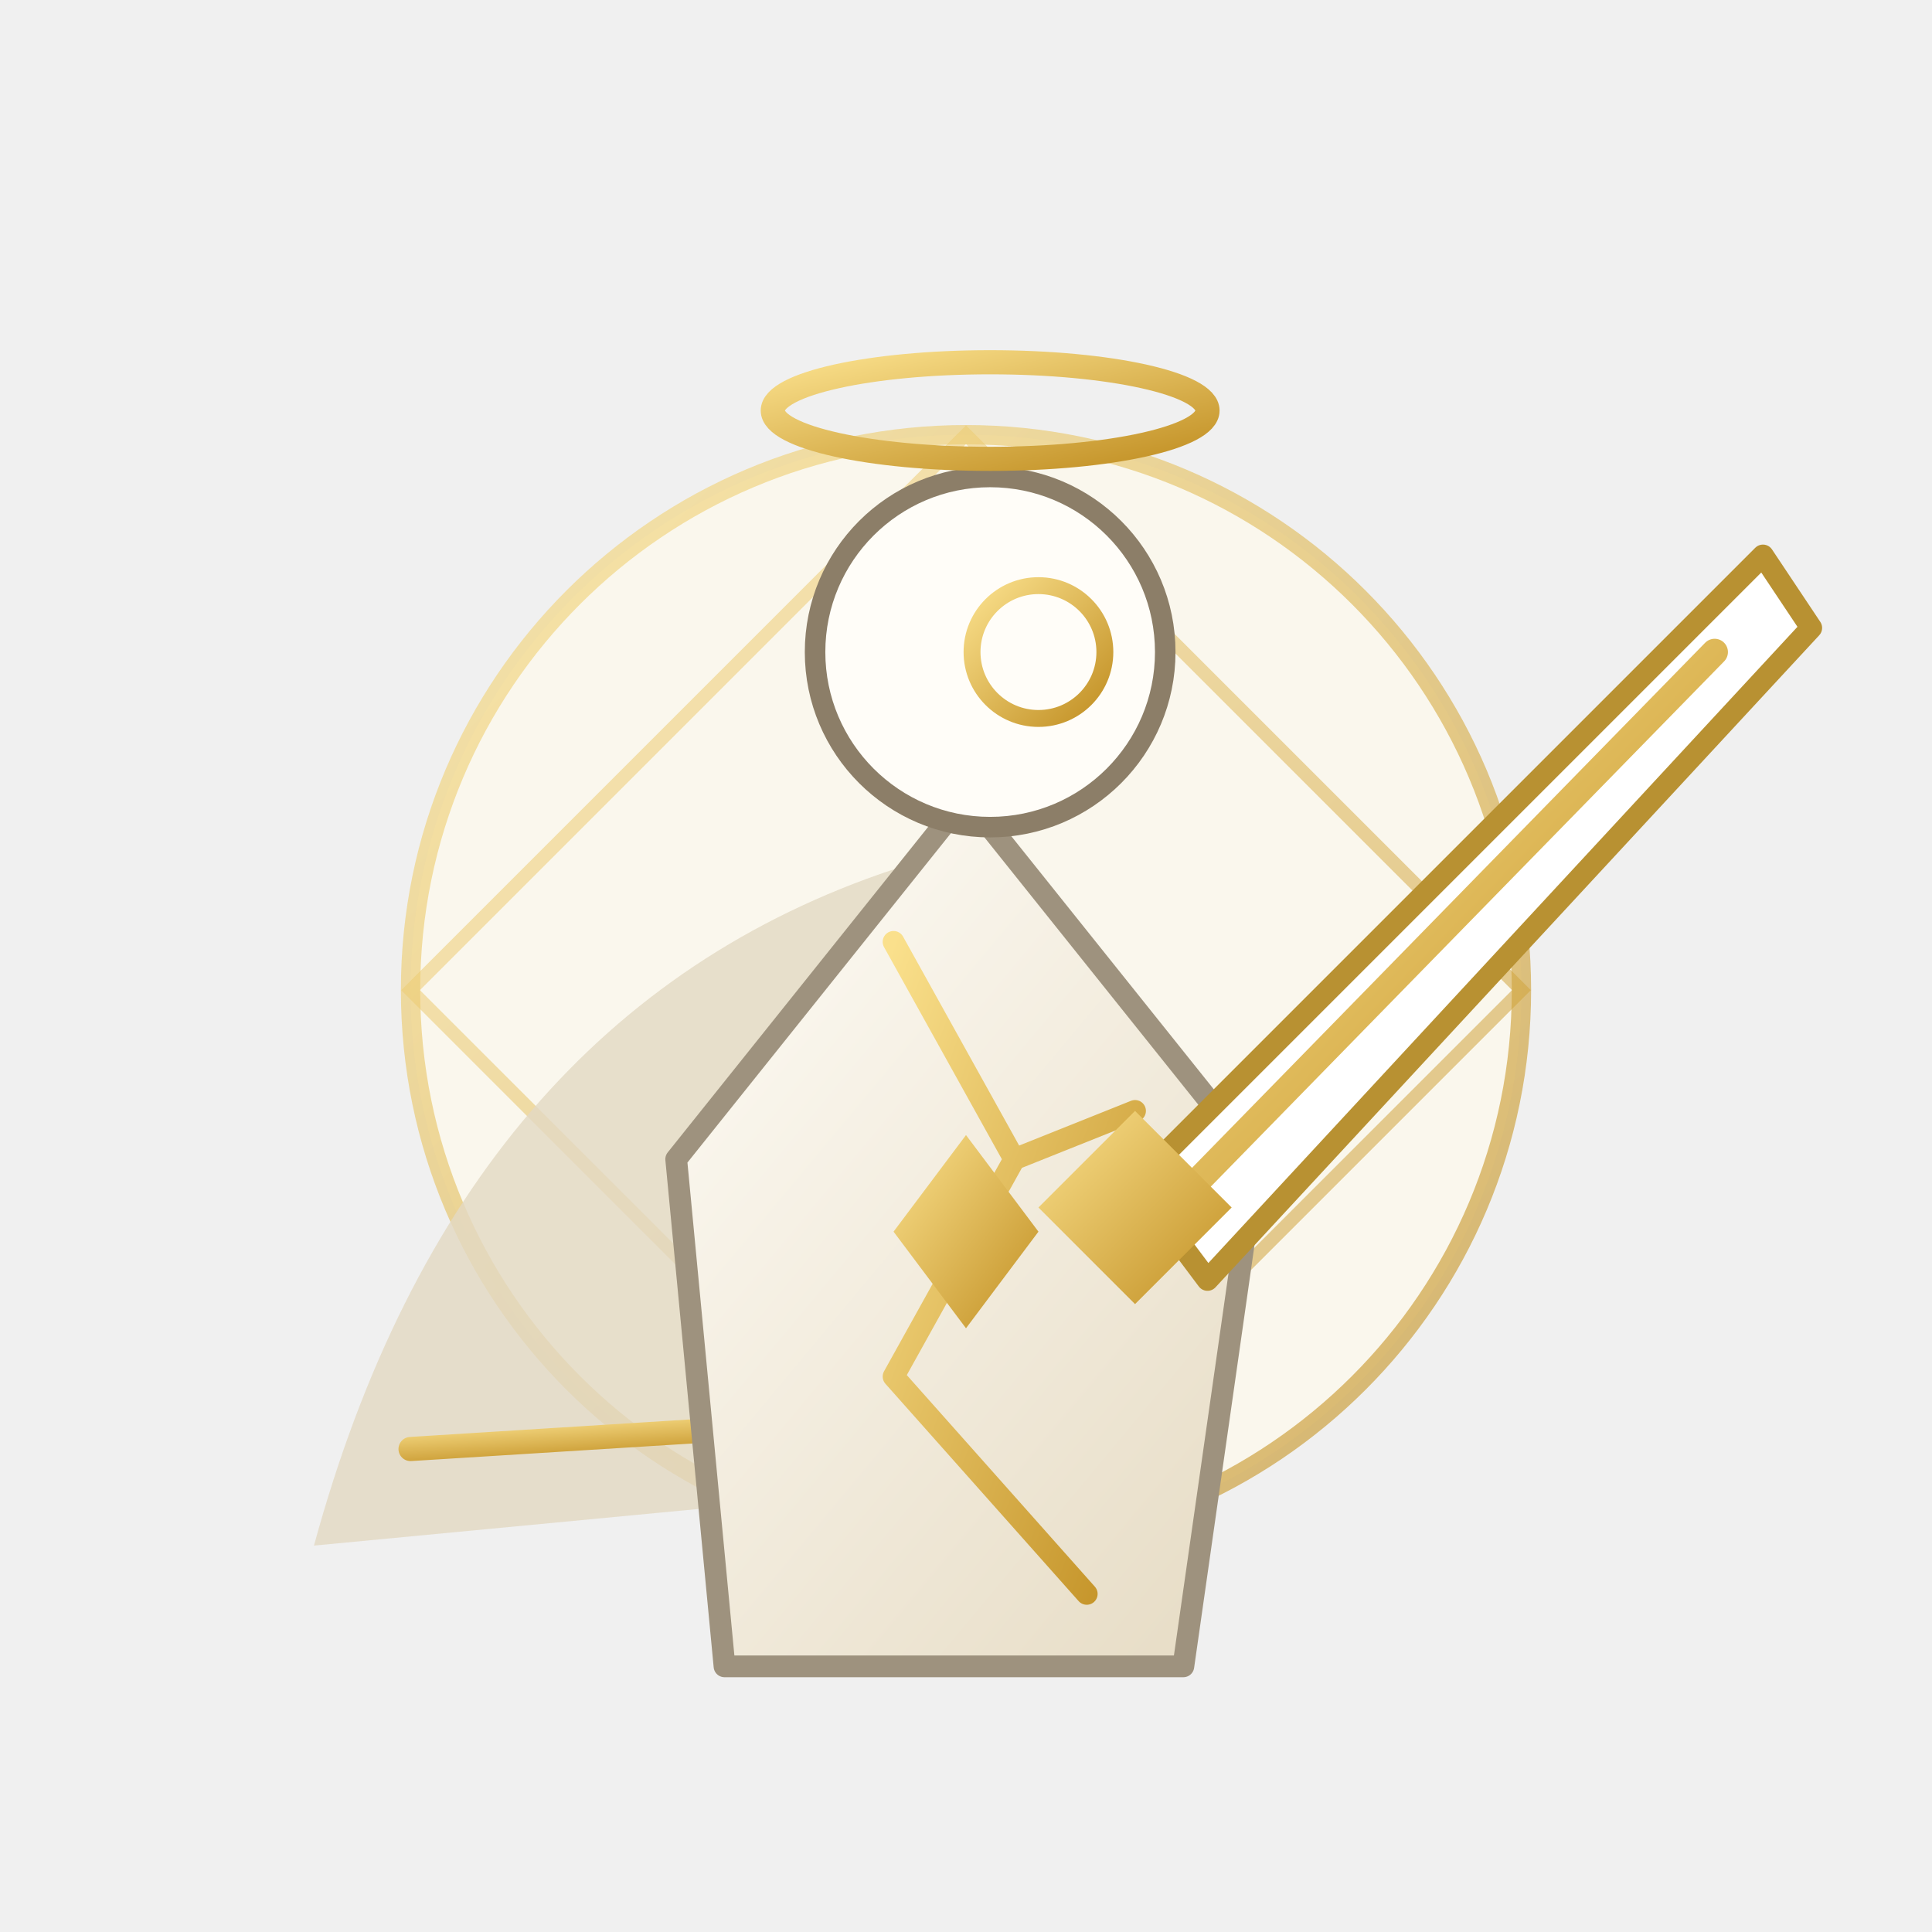
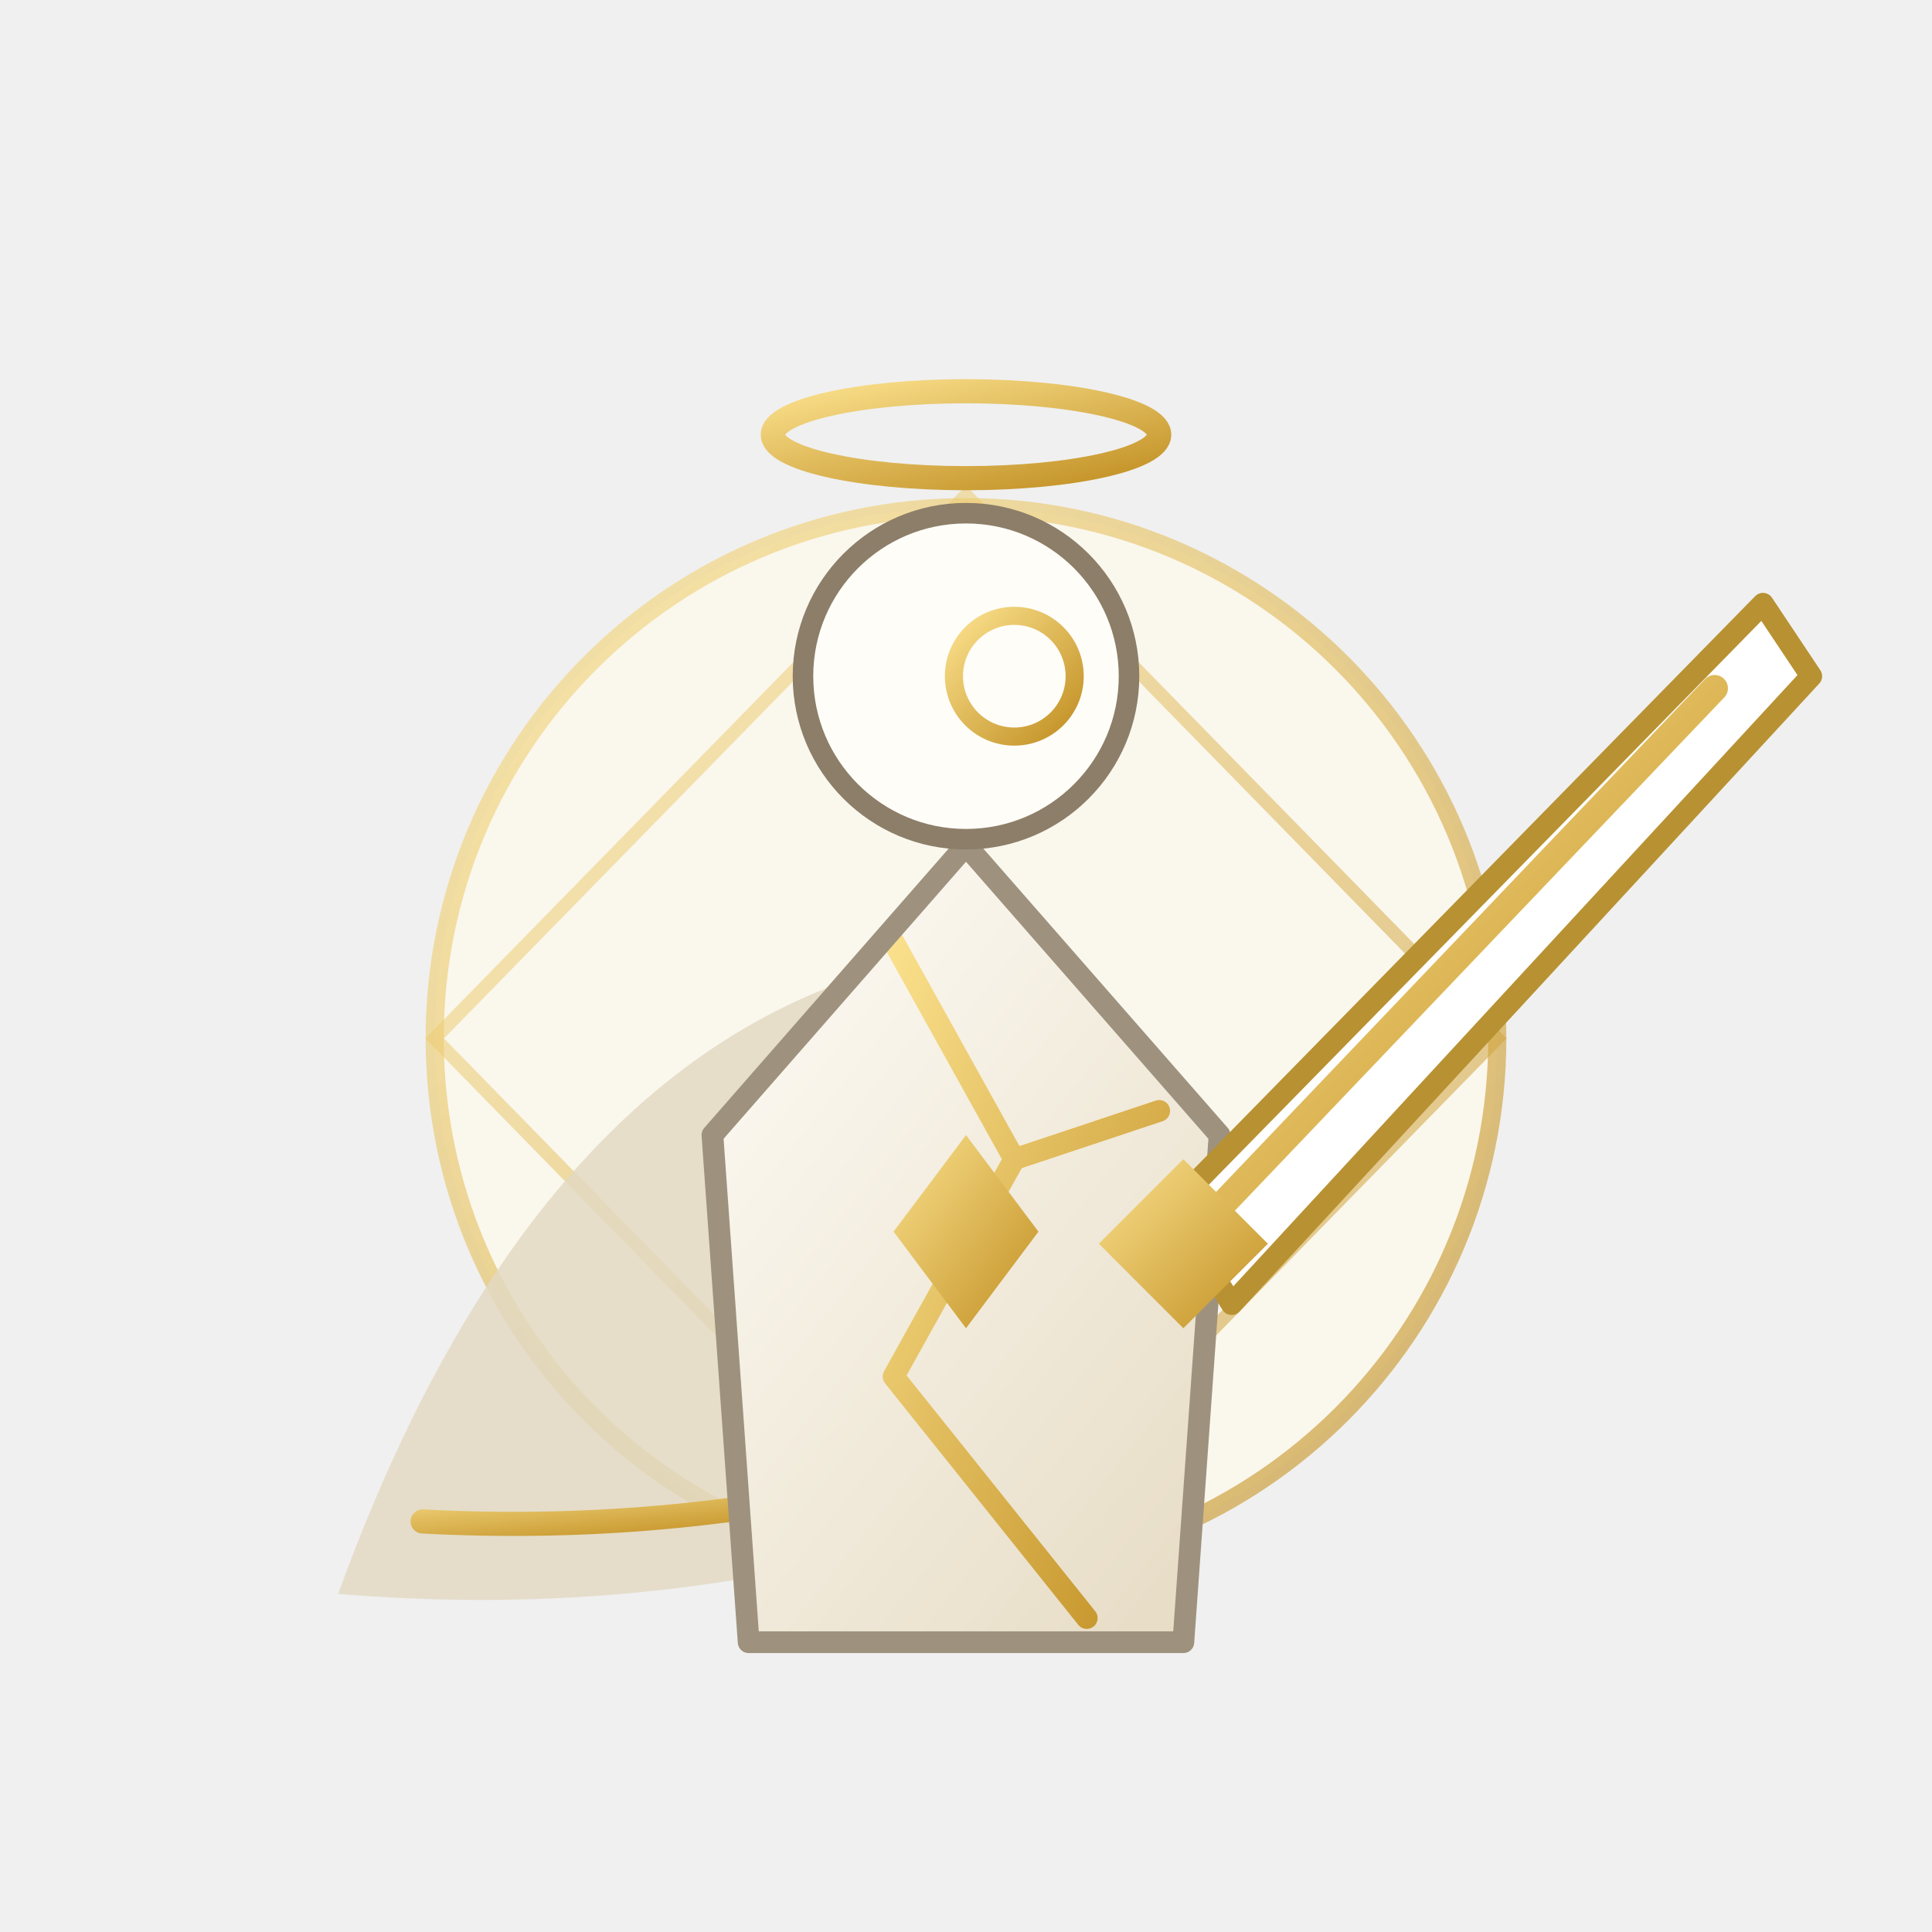
- <svg xmlns="http://www.w3.org/2000/svg" viewBox="0 0 160 160" data-foot="80,140">
+ <svg xmlns="http://www.w3.org/2000/svg" viewBox="0 0 160 160" data-foot="80,136">
  <defs>
    <linearGradient id="bl_ivory" x1="0" y1="0" x2="0.8" y2="1">
      <stop offset="0%" stop-color="#FFFDF8" />
      <stop offset="100%" stop-color="#E8DEC8" />
    </linearGradient>
    <linearGradient id="bl_gold" x1="0" y1="0" x2="1" y2="1">
      <stop offset="0%" stop-color="#FAE08C" />
      <stop offset="100%" stop-color="#C29024" />
    </linearGradient>
+     <clipPath id="bl_tc">
+       <path d="M 80 70 L 101 94 L 98 136 L 62 136 L 59 94 Z" />
+     </clipPath>
+     <clipPath id="bl_hc">
+       <circle cx="80" cy="56" r="13.5" />
+     </clipPath>
  </defs>
-   <g id="bone_back_hair" data-pivot="80,82">
-     <circle cx="80" cy="82" r="46" fill="#FCF8EC" fill-opacity="0.78" stroke="url(#bl_gold)" stroke-width="1.6" stroke-opacity="0.65" />
-     <polygon points="80,36 126,82 80,128 34,82" fill="none" stroke="url(#bl_gold)" stroke-width="1.1" opacity="0.55" />
+   <g id="bone_back_hair" data-pivot="80,86">
+     <circle cx="80" cy="86" r="44" fill="#FCF8EC" fill-opacity="0.78" stroke="url(#bl_gold)" stroke-width="1.5" stroke-opacity="0.65" />
+     <polygon points="80,41 124,86 80,131 36,86" fill="none" stroke="url(#bl_gold)" stroke-width="1.1" opacity="0.55" />
  </g>
-   <g id="bone_cape_back" data-pivot="74,84">
-     <path d="M 74 72 Q 38 84 26 128 L 68 124 Z" fill="#E3D9C3" opacity="0.82" />
-     <path d="M 34 120 L 66 118" stroke="url(#bl_gold)" stroke-width="2.0" stroke-linecap="round" />
+   <g id="bone_cape_back" data-pivot="70,82">
+     <path d="M 74 80 Q 44 88 28 132 Q 52 134 74 128 Z" fill="#E3D9C3" opacity="0.84" />
+     <path d="M 35 126 Q 54 127 72 123" fill="none" stroke="url(#bl_gold)" stroke-width="2.0" stroke-linecap="round" />
  </g>
-   <g id="bone_torso" data-pivot="80,114">
-     <polygon points="80,66 104,96 98,138 60,138 56,96" fill="url(#bl_ivory)" stroke="#9E927E" stroke-width="1.8" stroke-linejoin="round" />
-     <path d="M 74 78 L 84 96 L 74 114 L 90 132 M 94 92 L 84 96" fill="none" stroke="url(#bl_gold)" stroke-width="1.8" stroke-linecap="round" stroke-linejoin="round" />
-     <polygon points="80,94 86,102 80,110 74,102" fill="url(#bl_gold)" />
+   <g id="bone_torso" data-pivot="80,136">
+     <path d="M 80 70 L 101 94 L 98 136 L 62 136 L 59 94 Z" fill="url(#bl_ivory)" />
+     <g clip-path="url(#bl_tc)">
+       <path d="M 74 78 L 84 96 L 74 114 L 90 134 M 96 92 L 84 96" fill="none" stroke="url(#bl_gold)" stroke-width="1.8" stroke-linecap="round" stroke-linejoin="round" />
+       <polygon points="80,94 86,102 80,110 74,102" fill="url(#bl_gold)" />
+     </g>
+     <path d="M 80 70 L 101 94 L 98 136 L 62 136 L 59 94 Z" fill="none" stroke="#9E927E" stroke-width="1.8" stroke-linejoin="round" />
  </g>
-   <g id="bone_head" data-pivot="80,66">
-     <circle cx="82" cy="54" r="14.5" fill="#FFFDF8" stroke="#8C7E68" stroke-width="1.7" />
-     <circle cx="86" cy="54" r="5.5" fill="none" stroke="url(#bl_gold)" stroke-width="1.4" />
-     <ellipse cx="82" cy="34" rx="18" ry="4" fill="none" stroke="url(#bl_gold)" stroke-width="2.0" />
+   <g id="bone_head" data-pivot="80,68">
+     <circle cx="80" cy="56" r="13.5" fill="#FFFDF8" />
+     <g clip-path="url(#bl_hc)">
+       <circle cx="84" cy="56" r="5.0" fill="none" stroke="url(#bl_gold)" stroke-width="1.5" />
+     </g>
+     <circle cx="80" cy="56" r="13.5" fill="none" stroke="#8C7E68" stroke-width="1.7" />
+     <ellipse cx="80" cy="36" rx="16" ry="3.6" fill="none" stroke="url(#bl_gold)" stroke-width="2.0" />
  </g>
-   <g id="bone_weapon" data-pivot="94,102">
-     <polygon points="94,98 146,46 150,52 100,106" fill="#FFFFFF" stroke="#B89132" stroke-width="1.8" stroke-linejoin="round" />
-     <line x1="99" y1="98" x2="142" y2="54" stroke="url(#bl_gold)" stroke-width="2.2" stroke-linecap="round" />
-     <polygon points="94,92 102,100 94,108 86,100" fill="url(#bl_gold)" />
+   <g id="bone_weapon" data-pivot="98,102">
+     <polygon points="97,100 146,50 150,56 102,108" fill="#FFFFFF" stroke="#B89132" stroke-width="1.8" stroke-linejoin="round" />
+     <line x1="101" y1="100" x2="142" y2="57" stroke="url(#bl_gold)" stroke-width="2.2" stroke-linecap="round" />
+     <polygon points="98,96 105,103 98,110 91,103" fill="url(#bl_gold)" />
  </g>
</svg>
